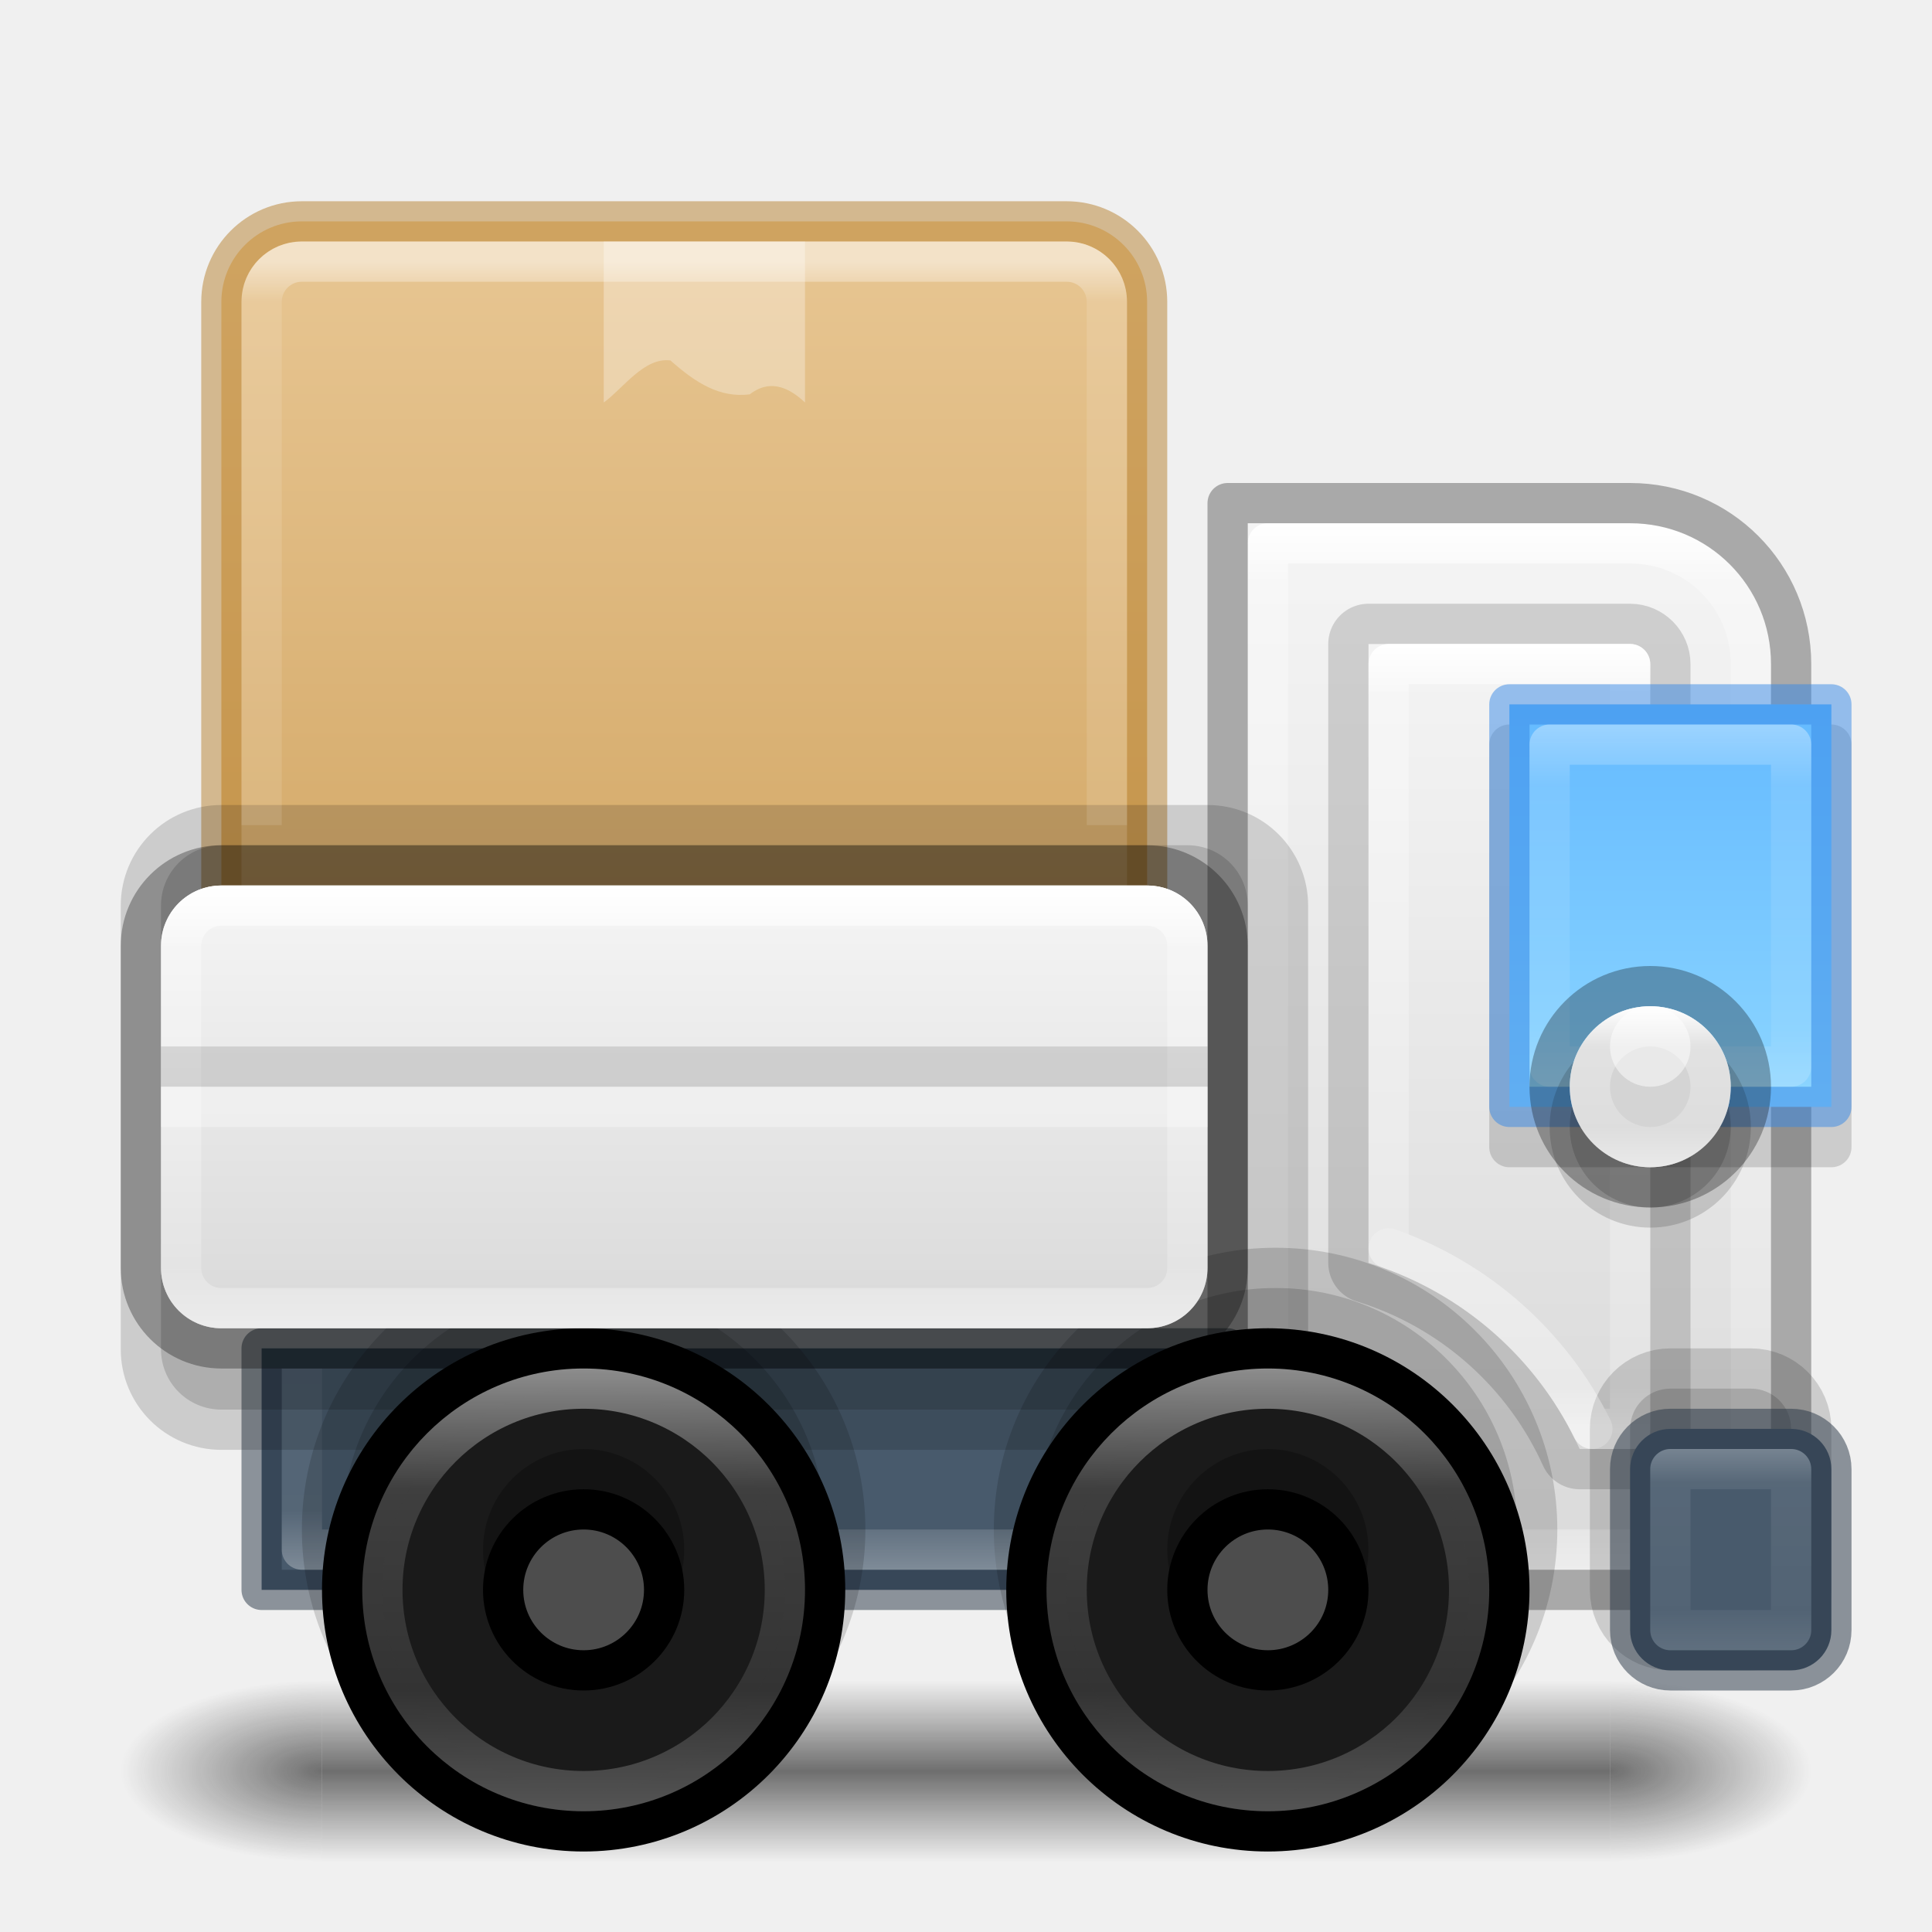
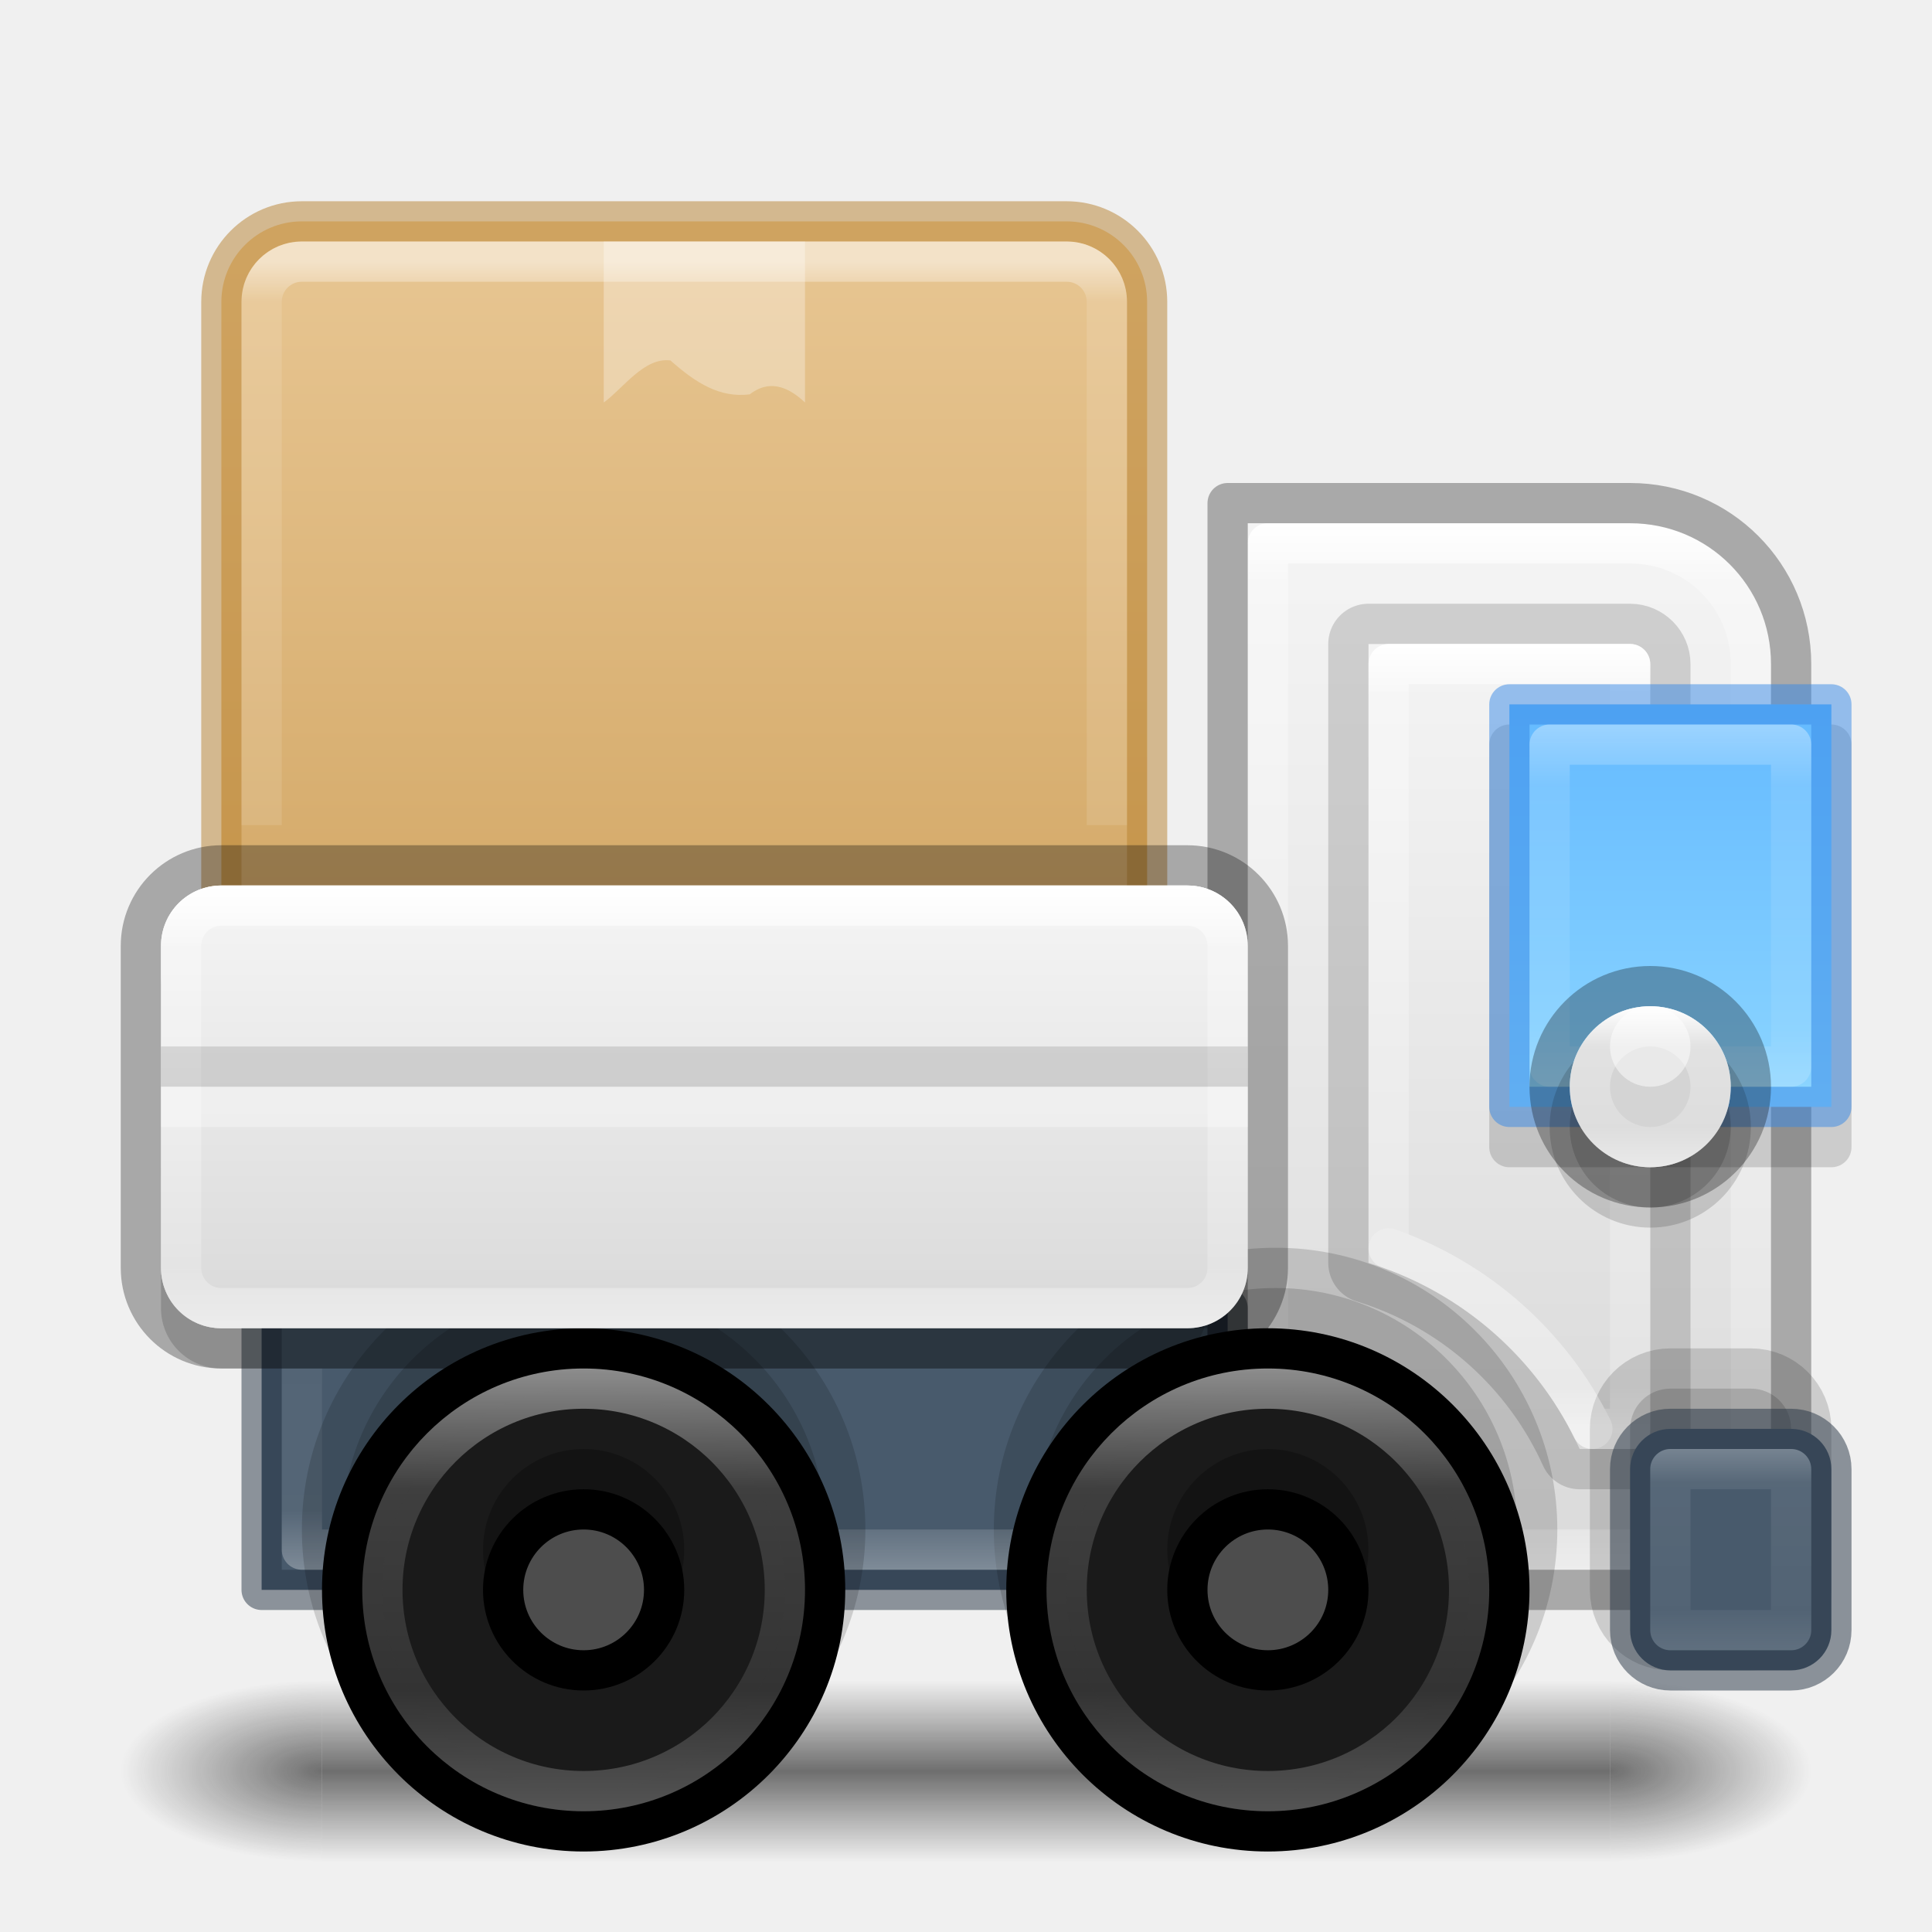
<svg xmlns="http://www.w3.org/2000/svg" xmlns:xlink="http://www.w3.org/1999/xlink" id="svg4434" height="48" width="48" version="1.1" xml:space="preserve">
  <defs id="defs4436">
    <linearGradient id="linearGradient122">
      <stop style="stop-color:#ffffff;stop-opacity:1;" offset="0" id="stop119" />
      <stop style="stop-color:#ffffff;stop-opacity:0.318;" offset="0.167" id="stop120" />
      <stop style="stop-color:#ffffff;stop-opacity:0.218;" offset="0.8" id="stop121" />
      <stop style="stop-color:#ffffff;stop-opacity:0.504;" offset="1" id="stop122" />
    </linearGradient>
    <linearGradient id="linearGradient114">
      <stop style="stop-color:#ffffff;stop-opacity:1;" offset="0" id="stop112" />
      <stop style="stop-color:#ffffff;stop-opacity:0.231;" offset="0.3" id="stop113" />
      <stop style="stop-color:#ffffff;stop-opacity:0.216;" offset="1" id="stop114" />
    </linearGradient>
    <linearGradient id="linearGradient108">
      <stop style="stop-color:#ffffff;stop-opacity:1;" offset="0" id="stop105" />
      <stop style="stop-color:#ffffff;stop-opacity:0.318;" offset="0.273" id="stop106" />
      <stop style="stop-color:#ffffff;stop-opacity:0.218;" offset="0.727" id="stop107" />
      <stop style="stop-color:#ffffff;stop-opacity:0.504;" offset="1" id="stop108" />
    </linearGradient>
    <linearGradient id="linearGradient101">
      <stop style="stop-color:#ffffff;stop-opacity:1;" offset="0" id="stop98" />
      <stop style="stop-color:#ffffff;stop-opacity:0.318;" offset="0.25" id="stop99" />
      <stop style="stop-color:#ffffff;stop-opacity:0.218;" offset="0.75" id="stop100" />
      <stop style="stop-color:#ffffff;stop-opacity:0.504;" offset="1" id="stop101" />
    </linearGradient>
    <linearGradient id="linearGradient88">
      <stop style="stop-color:#ffffff;stop-opacity:1;" offset="0" id="stop85" />
      <stop style="stop-color:#ffffff;stop-opacity:0.318;" offset="0.167" id="stop86" />
      <stop style="stop-color:#ffffff;stop-opacity:0.218;" offset="0.833" id="stop87" />
      <stop style="stop-color:#ffffff;stop-opacity:0.504;" offset="1" id="stop88" />
    </linearGradient>
    <linearGradient id="linearGradient82">
      <stop style="stop-color:#64baff;stop-opacity:1;" offset="0" id="stop82" />
      <stop style="stop-color:#8cd5ff;stop-opacity:1;" offset="1" id="stop83" />
    </linearGradient>
    <linearGradient id="linearGradient81">
      <stop style="stop-color:#ffffff;stop-opacity:1;" offset="0" id="stop78" />
      <stop style="stop-color:#ffffff;stop-opacity:0.318;" offset="0.065" id="stop79" />
      <stop style="stop-color:#ffffff;stop-opacity:0.218;" offset="0.949" id="stop80" />
      <stop style="stop-color:#ffffff;stop-opacity:0.504;" offset="1" id="stop81" />
    </linearGradient>
    <linearGradient id="linearGradient68">
      <stop style="stop-color:#ffffff;stop-opacity:1;" offset="0" id="stop62" />
      <stop style="stop-color:#ffffff;stop-opacity:0.318;" offset="0.058" id="stop63" />
      <stop style="stop-color:#ffffff;stop-opacity:0.218;" offset="0.942" id="stop64" />
      <stop style="stop-color:#ffffff;stop-opacity:0.504;" offset="1" id="stop68" />
    </linearGradient>
    <linearGradient id="linearGradient58">
      <stop style="stop-color:#f4f4f4;stop-opacity:1;" offset="0" id="stop57" />
      <stop style="stop-color:#dbdbdb;stop-opacity:1;" offset="1" id="stop58" />
    </linearGradient>
    <linearGradient id="linearGradient54">
      <stop style="stop-color:#f4f4f4;stop-opacity:1;" offset="0" id="stop55" />
      <stop style="stop-color:#dadada;stop-opacity:1;" offset="1" id="stop56" />
    </linearGradient>
    <linearGradient id="linearGradient51">
      <stop style="stop-color:#ffffff;stop-opacity:1;" offset="0" id="stop51" />
      <stop style="stop-color:#ffffff;stop-opacity:0.318;" offset="0.136" id="stop53" />
      <stop style="stop-color:#ffffff;stop-opacity:0.218;" offset="0.864" id="stop54" />
      <stop style="stop-color:#ffffff;stop-opacity:0.504;" offset="1" id="stop52" />
    </linearGradient>
    <linearGradient id="linearGradient47">
      <stop style="stop-color:#ffffff;stop-opacity:1;" offset="0" id="stop47" />
      <stop style="stop-color:#ffffff;stop-opacity:0.231;" offset="0.071" id="stop49" />
      <stop style="stop-color:#ffffff;stop-opacity:0.216;" offset="1" id="stop48" />
    </linearGradient>
    <linearGradient id="linearGradient1">
      <stop style="stop-color:#e7c591;stop-opacity:1;" offset="0" id="stop1" />
      <stop style="stop-color:#cfa25e;stop-opacity:1;" offset="1" id="stop2" />
    </linearGradient>
    <linearGradient id="linearGradient41">
      <stop style="stop-color:#ed5353;stop-opacity:1;" offset="0" id="stop41" />
      <stop style="stop-color:#c6262e;stop-opacity:1;" offset="1" id="stop42" />
    </linearGradient>
    <linearGradient xlink:href="#linearGradient41" id="linearGradient42" x1="68" y1="25.842" x2="68" y2="118.5" gradientUnits="userSpaceOnUse" />
    <linearGradient id="linearGradient3688-166-749">
      <stop id="stop2883" style="stop-color:#181818;stop-opacity:1" offset="0" />
      <stop id="stop2885" style="stop-color:#181818;stop-opacity:0" offset="1" />
    </linearGradient>
    <linearGradient id="linearGradient3702-501-757">
      <stop id="stop2895" style="stop-color:#181818;stop-opacity:0" offset="0" />
      <stop id="stop2897" style="stop-color:#181818;stop-opacity:1" offset="0.5" />
      <stop id="stop2899" style="stop-color:#181818;stop-opacity:0" offset="1" />
    </linearGradient>
    <linearGradient xlink:href="#linearGradient58" id="linearGradient32" x1="153" y1="13.5" x2="153" y2="38.5" gradientUnits="userSpaceOnUse" gradientTransform="translate(-116)" />
    <linearGradient xlink:href="#linearGradient1" id="linearGradient34" x1="132.5" y1="6.5" x2="132.5" y2="27.5" gradientUnits="userSpaceOnUse" gradientTransform="translate(-116)" />
    <linearGradient xlink:href="#linearGradient47" id="linearGradient48" x1="133.5" y1="6.5" x2="133.5" y2="20.5" gradientUnits="userSpaceOnUse" gradientTransform="translate(-116)" />
    <linearGradient xlink:href="#linearGradient51" id="linearGradient52" x1="132" y1="22" x2="132" y2="33" gradientUnits="userSpaceOnUse" gradientTransform="translate(-116)" />
    <linearGradient xlink:href="#linearGradient54" id="linearGradient56" x1="133.5" y1="22.5" x2="133.5" y2="32.5" gradientUnits="userSpaceOnUse" gradientTransform="translate(-116)" />
    <linearGradient xlink:href="#linearGradient68" id="linearGradient62" x1="153.5" y1="13" x2="153.5" y2="39" gradientUnits="userSpaceOnUse" gradientTransform="translate(-116)" />
    <linearGradient xlink:href="#linearGradient81" id="linearGradient76" gradientUnits="userSpaceOnUse" x1="153.5" y1="16" x2="153.5" y2="35.5" gradientTransform="translate(-116)" />
    <linearGradient xlink:href="#linearGradient82" id="linearGradient83" x1="157" y1="17.5" x2="157" y2="27.5" gradientUnits="userSpaceOnUse" gradientTransform="translate(-116)" />
    <linearGradient xlink:href="#linearGradient88" id="linearGradient85" x1="157" y1="18" x2="157" y2="27" gradientUnits="userSpaceOnUse" gradientTransform="translate(-116)" />
    <linearGradient xlink:href="#linearGradient58" id="linearGradient90" x1="153.25" y1="16" x2="153.25" y2="36" gradientUnits="userSpaceOnUse" gradientTransform="translate(-116)" />
    <linearGradient xlink:href="#linearGradient101" id="linearGradient98" x1="157" y1="24.691" x2="157" y2="29.309" gradientUnits="userSpaceOnUse" gradientTransform="matrix(0.8660254,0,0,0.8660254,-94.96599,3.617314)" />
    <linearGradient xlink:href="#linearGradient108" id="linearGradient105" x1="147.5" y1="34" x2="147.5" y2="45" gradientUnits="userSpaceOnUse" gradientTransform="translate(-116)" />
    <linearGradient xlink:href="#linearGradient108" id="linearGradient109" gradientUnits="userSpaceOnUse" x1="147.5" y1="34" x2="147.5" y2="45" gradientTransform="translate(-133)" />
    <linearGradient xlink:href="#linearGradient114" id="linearGradient112" x1="134" y1="39" x2="134" y2="34" gradientUnits="userSpaceOnUse" gradientTransform="translate(-116)" />
    <linearGradient xlink:href="#linearGradient122" id="linearGradient119" x1="159" y1="36" x2="159" y2="41" gradientUnits="userSpaceOnUse" gradientTransform="translate(-116)" />
    <radialGradient xlink:href="#linearGradient3688-166-749" id="radialGradient126" gradientUnits="userSpaceOnUse" gradientTransform="matrix(2.003784,0,0,0.8999999,29.98813,4.850003)" cx="4.993" cy="43.5" fx="4.993" fy="43.5" r="2.5" />
    <radialGradient xlink:href="#linearGradient3688-166-749" id="radialGradient127" gradientUnits="userSpaceOnUse" gradientTransform="matrix(2.003784,0,0,0.8999999,-18.01187,-83.15)" cx="4.993" cy="43.5" fx="4.993" fy="43.5" r="2.5" />
    <linearGradient xlink:href="#linearGradient3702-501-757" id="linearGradient127" gradientUnits="userSpaceOnUse" gradientTransform="matrix(1.142857,0,0,0.6428571,-3.428569,16.03572)" x1="25.058" y1="47.028" x2="25.058" y2="39.999" />
  </defs>
  <g id="g126">
    <rect style="opacity:0.6;fill:url(#radialGradient126);fill-opacity:1;stroke:none;stroke-width:0.863" id="rect124" y="41.75" x="40" height="4.5" width="5" />
    <rect style="opacity:0.6;fill:url(#radialGradient127);fill-opacity:1;stroke:none;stroke-width:0.863" id="rect125" transform="scale(-1)" y="-46.25" x="-8" height="4.5" width="5" />
    <rect style="opacity:0.6;fill:url(#linearGradient127);fill-opacity:1;stroke:none;stroke-width:0.863" id="rect126" y="41.75" x="8" height="4.5" width="32" />
  </g>
  <path id="path15" style="opacity:1;fill:url(#linearGradient32);stroke:none;stroke-linecap:round;stroke-linejoin:round;stroke-opacity:0.504" d="m 31,13 h 9.5 c 1.939,0 3.5,1.561 3.5,3.5 V 39 H 31 Z" />
  <path id="path73" style="opacity:0.15;fill:#000000;fill-opacity:1;stroke:#000000;stroke-width:2;stroke-linecap:round;stroke-linejoin:round;stroke-dasharray:none;stroke-opacity:1" d="m 34,16 h 6.5 c 0.274,0 0.5,0.226 0.5,0.5 V 36 H 39.246 C 38.251,33.793 36.345,32.095 34,31.377 Z" />
  <path id="path58" style="opacity:1;fill:none;fill-opacity:1;stroke:url(#linearGradient62);stroke-linecap:round;stroke-linejoin:round" d="m 31.5,13.5 h 9 c 1.663,0 3,1.337 3,3 v 22 h -12 z" />
-   <rect style="opacity:1;fill:#485a6c;fill-opacity:1;stroke:#273445;stroke-linecap:round;stroke-linejoin:round;stroke-opacity:0.502" id="rect13" width="24" height="6" x="6.5" y="33.5" rx="0" ry="0" />
+   <rect style="opacity:1;fill:#485a6c;fill-opacity:1;stroke:#273445;stroke-linecap:round;stroke-linejoin:round;stroke-opacity:0.502" id="rect13" width="24" height="7" x="6.5" y="32.5" rx="0" ry="0" />
+   <path id="path1" d="m 5.5,23 h 23 c 0.831,0 1.5,0.669 1.5,1.5 v 8 C 30,33.331 29.331,34 28.5,34 H 5.5 C 4.669,34 4,33.331 4,32.5 v -8 C 4,23.669 4.669,23 5.5,23 Z" style="opacity:0.15;fill:#000000;fill-opacity:1;stroke:none;stroke-linecap:round;stroke-linejoin:round;stroke-opacity:0.304" />
  <circle style="opacity:0.15;fill:#000000;fill-opacity:1;stroke:#000000;stroke-width:2;stroke-linecap:round;stroke-linejoin:round;stroke-dasharray:none" id="circle116" cx="31.691" cy="38" r="6" />
  <path style="opacity:0.3;fill:none;fill-opacity:1;stroke:url(#linearGradient112);stroke-width:1;stroke-linecap:butt;stroke-linejoin:round;stroke-dasharray:none;stroke-opacity:1" d="m 7.5,34 v 4.5 h 22 V 34" id="path111" />
  <circle style="opacity:0.15;fill:#000000;fill-opacity:1;stroke:none;stroke-width:2;stroke-linecap:round;stroke-linejoin:round;stroke-dasharray:none" id="circle117" cx="31.691" cy="38" r="6" />
  <circle style="opacity:0.15;fill:#000000;fill-opacity:1;stroke:#000000;stroke-width:2;stroke-linecap:round;stroke-linejoin:round;stroke-dasharray:none" id="circle114" cx="14.5" cy="38" r="6" />
  <circle style="opacity:0.15;fill:#000000;fill-opacity:1;stroke:none;stroke-width:2;stroke-linecap:round;stroke-linejoin:round;stroke-dasharray:none" id="circle115" cx="14.5" cy="38" r="6" />
  <g id="g41" style="fill:url(#linearGradient42);fill-opacity:1;stroke:none" transform="matrix(0.75,0,0,0.75,-116,-0.4948594)" />
  <g id="g15" transform="matrix(2.025,0,0,0.41667,-13.1,70.67339)">
    <g id="g14" transform="matrix(1.0526,0,0,1.2857,-1.2632,-13.429)" style="opacity:0.4" />
  </g>
  <rect style="opacity:1;fill:url(#linearGradient34);fill-opacity:1;stroke:#b6802e;stroke-linecap:round;stroke-linejoin:round;stroke-opacity:0.499" id="rect8" width="23" height="23" x="5.5" y="5.5" rx="2" ry="2" />
-   <rect style="opacity:1;fill:none;stroke:#000000;stroke-linecap:round;stroke-linejoin:round;stroke-opacity:0.304" id="rect5" width="27" height="12" x="3.5" y="21.5" rx="2" ry="2" />
-   <path id="path35" d="M 5.5,21 H 30 c 0.831,0 1.5,0.669 1.5,1.5 v 11.021 c 0,0.831 -0.669,1.5 -1.5,1.5 H 5.5 c -0.831,0 -1.5,-0.669 -1.5,-1.5 V 22.5 C 4,21.669 4.669,21 5.5,21 Z" style="opacity:0.15;fill:#000000;fill-opacity:1;stroke:#000000;stroke-width:2;stroke-linecap:round;stroke-linejoin:round;stroke-dasharray:none;stroke-opacity:1" />
-   <path id="path34" d="m 5.5,21 h 24 c 0.831,0 1.5,0.669 1.5,1.5 v 11.021 c 0,0.831 -0.669,1.5 -1.5,1.5 h -24 c -0.831,0 -1.5,-0.669 -1.5,-1.5 V 22.5 C 4,21.669 4.669,21 5.5,21 Z" style="opacity:0.15;fill:#000000;fill-opacity:1;stroke:none;stroke-linecap:round;stroke-linejoin:round;stroke-opacity:0.304" />
+   <rect style="opacity:1;fill:none;stroke:#000000;stroke-linecap:round;stroke-linejoin:round;stroke-opacity:0.304" id="rect5" width="28" height="12" x="3.5" y="21.5" rx="2" ry="2" />
  <path id="rect12" style="opacity:1;fill:none;stroke:#000000;stroke-linecap:round;stroke-linejoin:round;stroke-opacity:0.296" d="m 30.5,12.5 h 10 c 2.216,0 4,1.784 4,4 v 23 h -14 z" />
  <circle style="opacity:1;fill:#1a1a1a;stroke:#000000;stroke-linecap:round;stroke-linejoin:round" id="path12" cx="31.5" cy="39.5" r="6" />
  <circle style="opacity:1;fill:#1a1a1a;stroke:#000000;stroke-linecap:round;stroke-linejoin:round" id="circle12" cx="14.5" cy="39.5" r="6" />
  <path id="path89" style="opacity:1;fill:url(#linearGradient90);stroke:none;stroke-width:2;stroke-linecap:round;stroke-linejoin:round;stroke-dasharray:none;stroke-opacity:1" d="m 34,16 h 6.5 c 0.274,0 0.5,0.226 0.5,0.5 V 36 H 39.246 C 38.251,33.793 36.345,32.095 34,31.377 Z" />
  <path id="path76" style="opacity:1;fill:none;fill-opacity:1;stroke:url(#linearGradient76);stroke-linecap:round;stroke-linejoin:round;stroke-opacity:1" d="m 34.5,16.5 h 6 v 19 H 39.562 C 38.53,33.416 36.717,31.797 34.5,31.016 Z" />
  <rect style="opacity:0.15;fill:#000000;fill-opacity:1;stroke:#000000;stroke-width:2;stroke-linecap:round;stroke-linejoin:round;stroke-dasharray:none;stroke-opacity:1" id="rect122" width="4" height="6" x="40.5" y="34.5" rx="1" ry="1" />
  <rect style="opacity:0.15;fill:#000000;fill-opacity:1;stroke:none;stroke-width:2;stroke-linecap:round;stroke-linejoin:round;stroke-dasharray:none;stroke-opacity:1" id="rect123" width="4" height="6" x="40.5" y="34.5" rx="1" ry="1" />
  <rect style="opacity:1;fill:#485a6c;stroke:#273445;stroke-linecap:round;stroke-linejoin:round;stroke-opacity:0.505" id="rect14" width="5" height="6" x="40.5" y="35.5" rx="1" ry="1" />
  <path id="rect32" style="opacity:0.5;fill:none;fill-opacity:1;stroke:url(#linearGradient48);stroke-linecap:butt;stroke-linejoin:round;stroke-opacity:1" d="m 6.5,20.5 v -13 c 0,-0.554 0.446,-1 1,-1 h 19 c 0.554,0 1,0.446 1,1 v 13" />
-   <path id="rect33" d="m 5.5,22 h 23 c 0.831,0 1.5,0.669 1.5,1.5 v 8 C 30,32.331 29.331,33 28.5,33 H 5.5 C 4.669,33 4,32.331 4,31.5 v -8 C 4,22.669 4.669,22 5.5,22 Z" style="opacity:1;fill:url(#linearGradient56);stroke:none;stroke-linecap:round;stroke-linejoin:round;stroke-opacity:0.304" />
-   <path id="path49" d="m 5.5,22.5 h 23 c 0.555,0 1,0.445 1,1 v 8 c 0,0.555 -0.445,1 -1,1 h -23 c -0.555,0 -1,-0.445 -1,-1 v -8 c 0,-0.555 0.445,-1 1,-1 z" style="opacity:1;fill:none;fill-opacity:1;stroke:url(#linearGradient52);stroke-linecap:round;stroke-linejoin:round;stroke-opacity:1" />
-   <path style="opacity:1;fill:none;fill-opacity:1;stroke:#000000;stroke-width:1;stroke-linecap:butt;stroke-linejoin:round;stroke-dasharray:none;stroke-opacity:0.12" d="M 4,26.5 H 30" id="path68" />
-   <path style="opacity:1;fill:none;fill-opacity:1;stroke:#ffffff;stroke-width:1;stroke-linecap:butt;stroke-linejoin:round;stroke-dasharray:none;stroke-opacity:0.32" d="M 4,27.5 H 30" id="path71" />
+   <path id="rect33" d="m 5.5,22 h 24 c 0.831,0 1.5,0.669 1.5,1.5 v 8 C 31,32.331 30.331,33 29.5,33 H 5.5 C 4.669,33 4,32.331 4,31.5 v -8 C 4,22.669 4.669,22 5.5,22 Z" style="opacity:1;fill:url(#linearGradient56);stroke:none;stroke-linecap:round;stroke-linejoin:round;stroke-opacity:0.304" />
+   <path id="path49" d="m 5.5,22.5 h 24 c 0.555,0 1,0.445 1,1 v 8 c 0,0.555 -0.445,1 -1,1 h -24 c -0.555,0 -1,-0.445 -1,-1 v -8 c 0,-0.555 0.445,-1 1,-1 z" style="opacity:1;fill:none;fill-opacity:1;stroke:url(#linearGradient52);stroke-linecap:round;stroke-linejoin:round;stroke-opacity:1" />
+   <path style="opacity:1;fill:none;fill-opacity:1;stroke:#000000;stroke-width:1;stroke-linecap:butt;stroke-linejoin:round;stroke-dasharray:none;stroke-opacity:0.12" d="M 4,26.5 H 31" id="path68" />
+   <path style="opacity:1;fill:none;fill-opacity:1;stroke:#ffffff;stroke-width:1;stroke-linecap:butt;stroke-linejoin:round;stroke-dasharray:none;stroke-opacity:0.32" d="M 4,27.5 H 31" id="path71" />
  <path style="opacity:1;fill:#ffffff;fill-opacity:0.303;stroke:none;stroke-width:1;stroke-linecap:butt;stroke-linejoin:round;stroke-dasharray:none;stroke-opacity:0.32" d="m 15,6 v 4 c 0.475,-0.34 1.001,-1.13 1.657,-1.045 0.638,0.566 1.229,0.934 1.969,0.843 C 19.19,9.361 19.69,9.71 20,10 V 6 Z" id="path72" />
  <rect style="opacity:0.15;fill:#000000;fill-opacity:1;stroke:#000000;stroke-width:1;stroke-linecap:butt;stroke-linejoin:round;stroke-dasharray:none;stroke-opacity:1" id="rect104" width="8" height="10" x="37.5" y="18.5" />
  <path id="path81" style="opacity:1;fill:none;fill-opacity:1;stroke:#ffffff;stroke-linecap:round;stroke-linejoin:round;stroke-opacity:0.2" d="M 39.562,35.5 C 38.53,33.416 36.717,31.797 34.5,31.016" />
  <rect style="opacity:1;fill:url(#linearGradient83);stroke:#3689e6;stroke-width:1;stroke-linecap:butt;stroke-linejoin:round;stroke-dasharray:none;stroke-opacity:0.501" id="rect81" width="8" height="10" x="37.5" y="17.5" />
  <rect style="opacity:0.7;fill:none;fill-opacity:1;stroke:url(#linearGradient85);stroke-width:1;stroke-linecap:butt;stroke-linejoin:round;stroke-dasharray:none;stroke-opacity:0.5" id="rect83" width="6" height="8" x="38.5" y="18.5" />
  <circle style="opacity:1;fill:none;fill-opacity:1;stroke:#000000;stroke-width:1;stroke-linecap:butt;stroke-linejoin:round;stroke-dasharray:none;stroke-opacity:0.296" id="path90" cx="41" cy="27" r="2.5" />
  <circle style="opacity:0.15;fill:#000000;fill-opacity:1;stroke:#000000;stroke-width:1;stroke-linecap:butt;stroke-linejoin:round;stroke-dasharray:none;stroke-opacity:1" id="circle93" cx="41" cy="28" r="2" />
  <circle style="opacity:0.15;fill:#000000;fill-opacity:1;stroke:none;stroke-width:0.8;stroke-linecap:butt;stroke-linejoin:round;stroke-dasharray:none;stroke-opacity:1" id="circle92" cx="41" cy="28" r="2" />
  <circle style="opacity:1;fill:#d4d4d4;fill-opacity:1;stroke:none;stroke-width:0.8;stroke-linecap:butt;stroke-linejoin:round;stroke-dasharray:none;stroke-opacity:1" id="circle90" cx="41" cy="27" r="2" />
  <circle style="opacity:1;fill:#ffffff;fill-opacity:0.496;stroke:none;stroke-width:1;stroke-linecap:butt;stroke-linejoin:round;stroke-dasharray:none;stroke-opacity:1" id="path93" cx="41" cy="26" r="1" />
  <circle style="opacity:1;fill:none;fill-opacity:1;stroke:url(#linearGradient98);stroke-width:1;stroke-linecap:butt;stroke-linejoin:round;stroke-dasharray:none;stroke-opacity:1" id="circle94" cx="41" cy="27" r="1.5" />
  <circle style="opacity:0.5;fill:#1a1a1a;stroke:url(#linearGradient105);stroke-width:1;stroke-linecap:round;stroke-linejoin:round;stroke-dasharray:none" id="circle104" cx="31.5" cy="39.5" r="5" />
  <circle style="opacity:0.5;fill:#1a1a1a;stroke:url(#linearGradient109);stroke-width:1;stroke-linecap:round;stroke-linejoin:round;stroke-dasharray:none" id="circle108" cx="14.5" cy="39.5" r="5" />
  <circle style="opacity:0.25;fill:#000000;fill-opacity:1;stroke:#000000;stroke-width:1;stroke-linecap:butt;stroke-linejoin:round;stroke-dasharray:none;stroke-opacity:1" id="circle109" cx="14.5" cy="38.5" r="2" />
  <circle style="opacity:1;fill:#4d4d4d;fill-opacity:1;stroke:#000000;stroke-width:1;stroke-linecap:butt;stroke-linejoin:round;stroke-dasharray:none;stroke-opacity:1" id="path109" cx="14.5" cy="39.5" r="2" />
  <circle style="opacity:0.25;fill:#000000;fill-opacity:1;stroke:#000000;stroke-width:1;stroke-linecap:butt;stroke-linejoin:round;stroke-dasharray:none;stroke-opacity:1" id="circle110" cx="31.5" cy="38.5" r="2" />
  <circle style="opacity:1;fill:#4d4d4d;fill-opacity:1;stroke:#000000;stroke-width:1;stroke-linecap:butt;stroke-linejoin:round;stroke-dasharray:none;stroke-opacity:1" id="circle111" cx="31.5" cy="39.5" r="2" />
  <path id="rect118" d="m 41.5,36.5 h 3 v 4 h -3 z" style="opacity:0.5;fill:none;stroke:url(#linearGradient119);stroke-linecap:round;stroke-linejoin:round;stroke-opacity:0.505" />
</svg>
